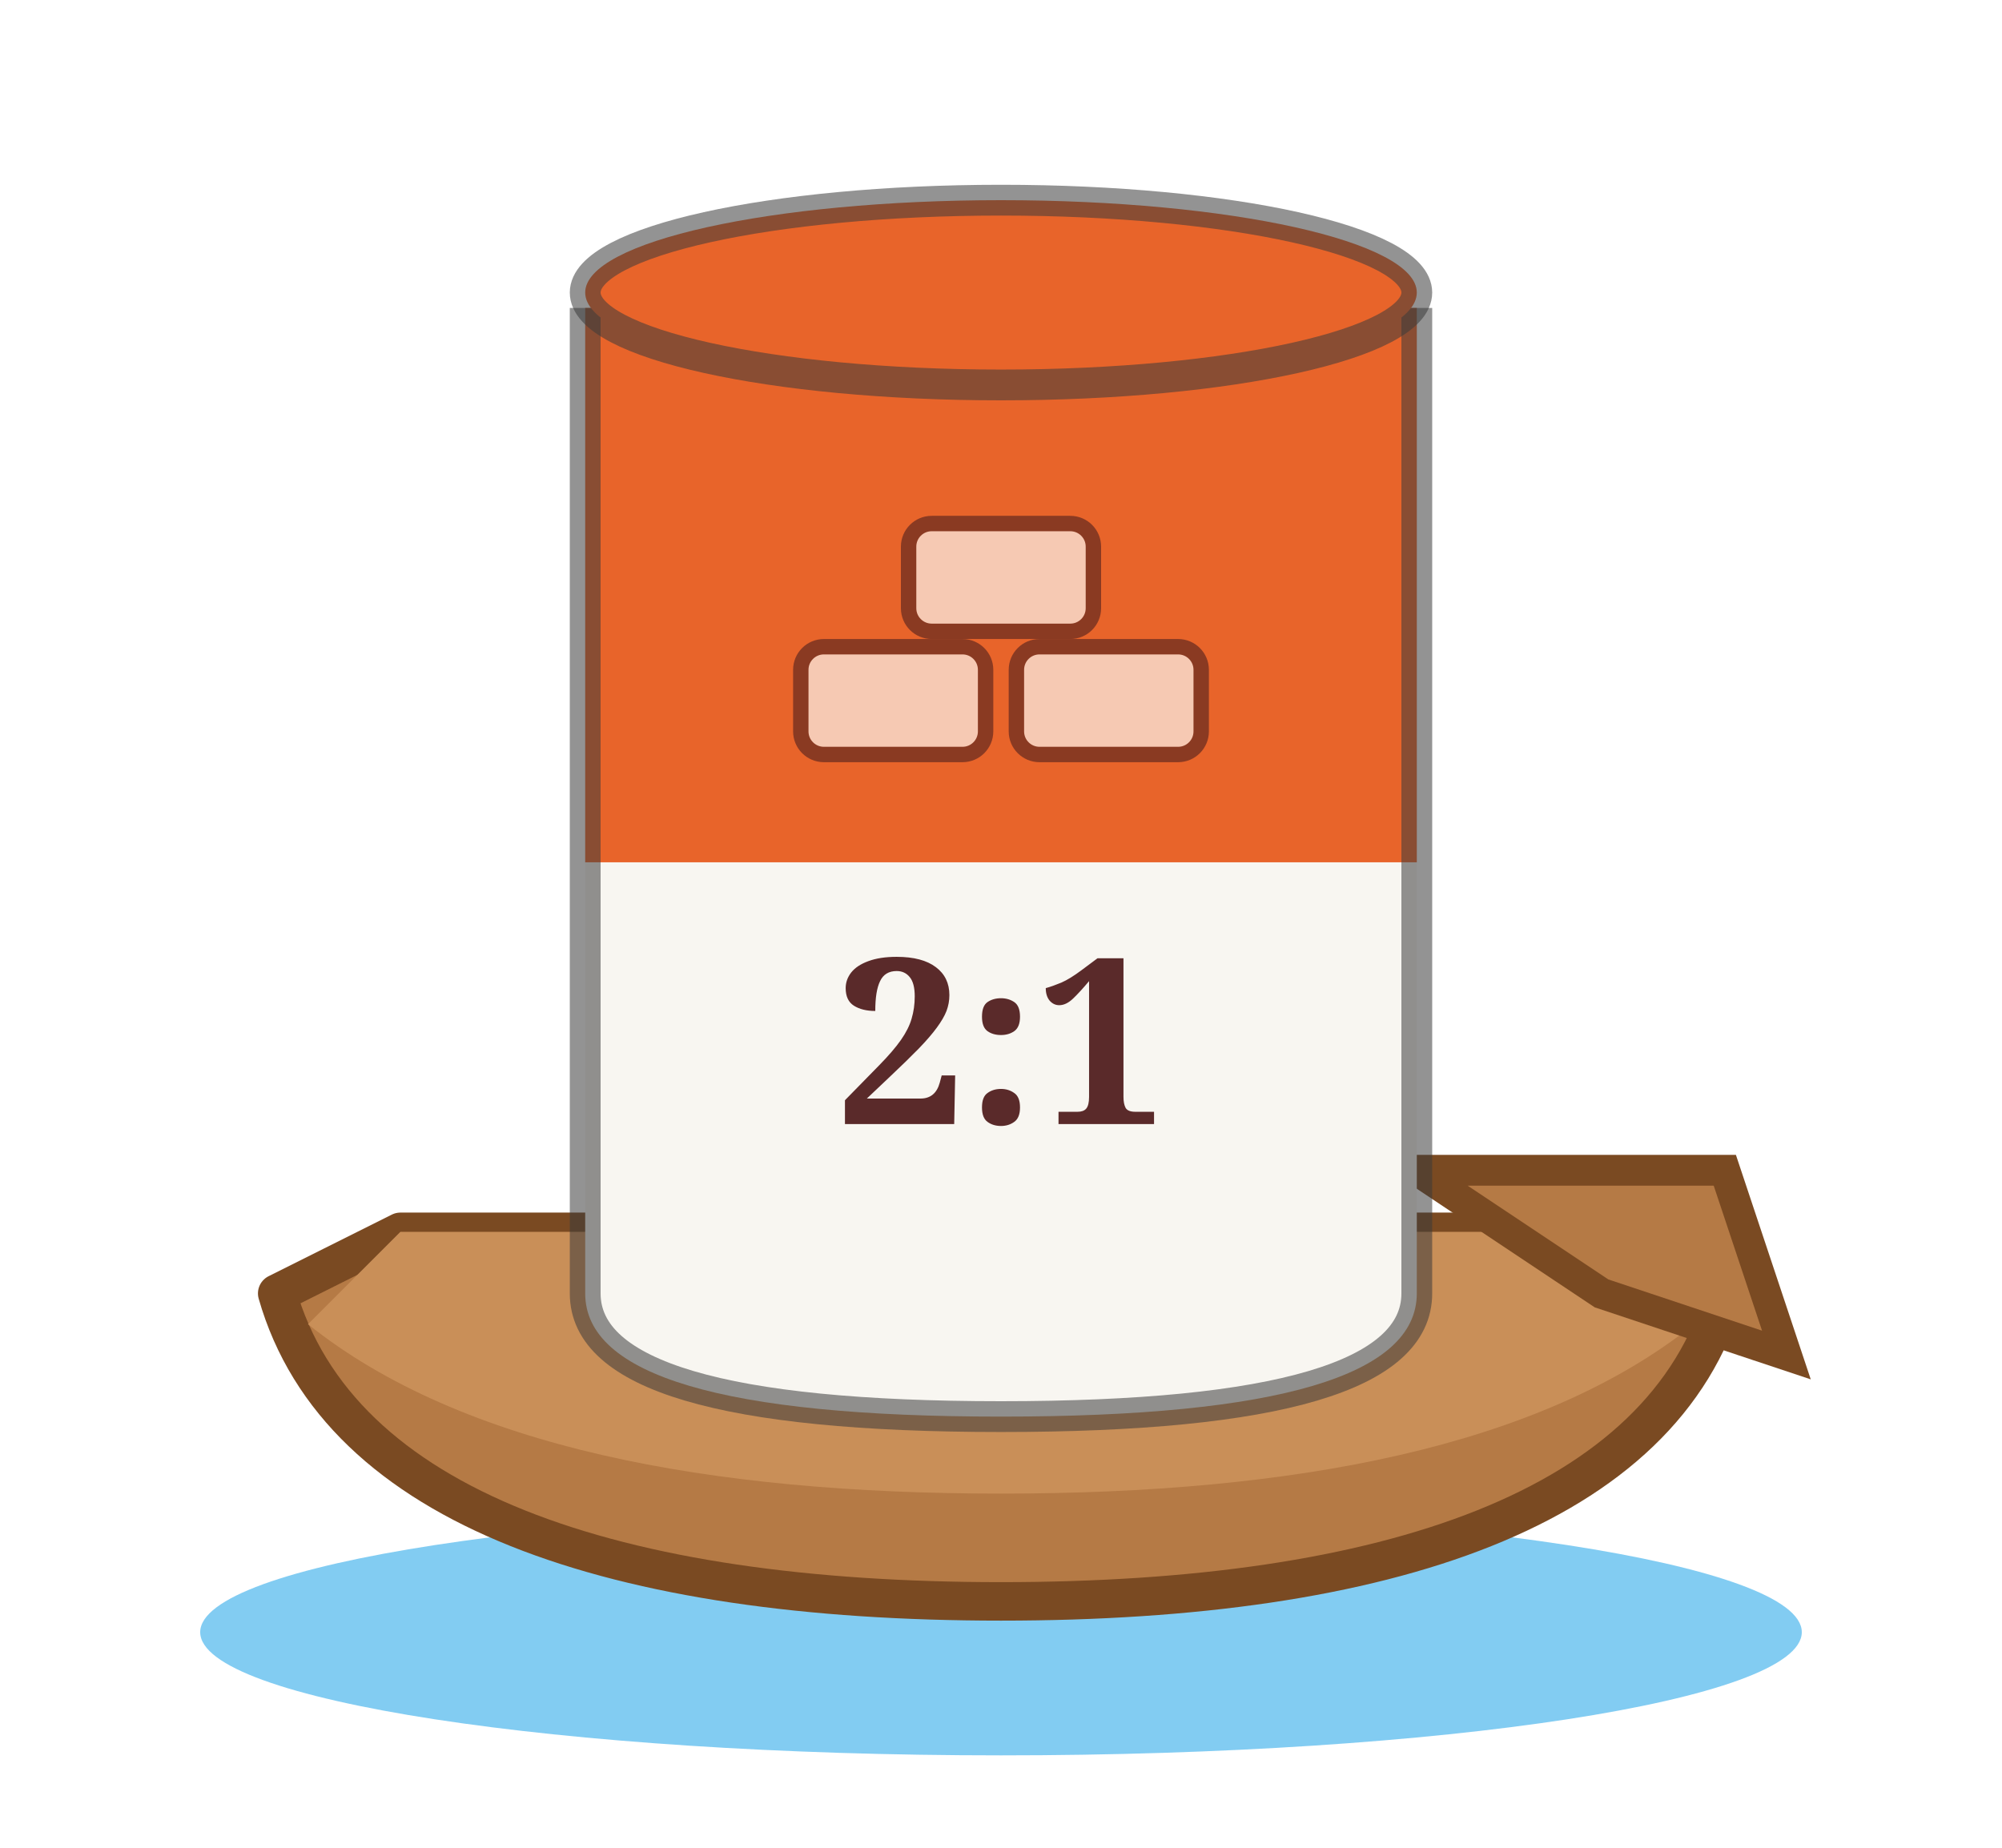
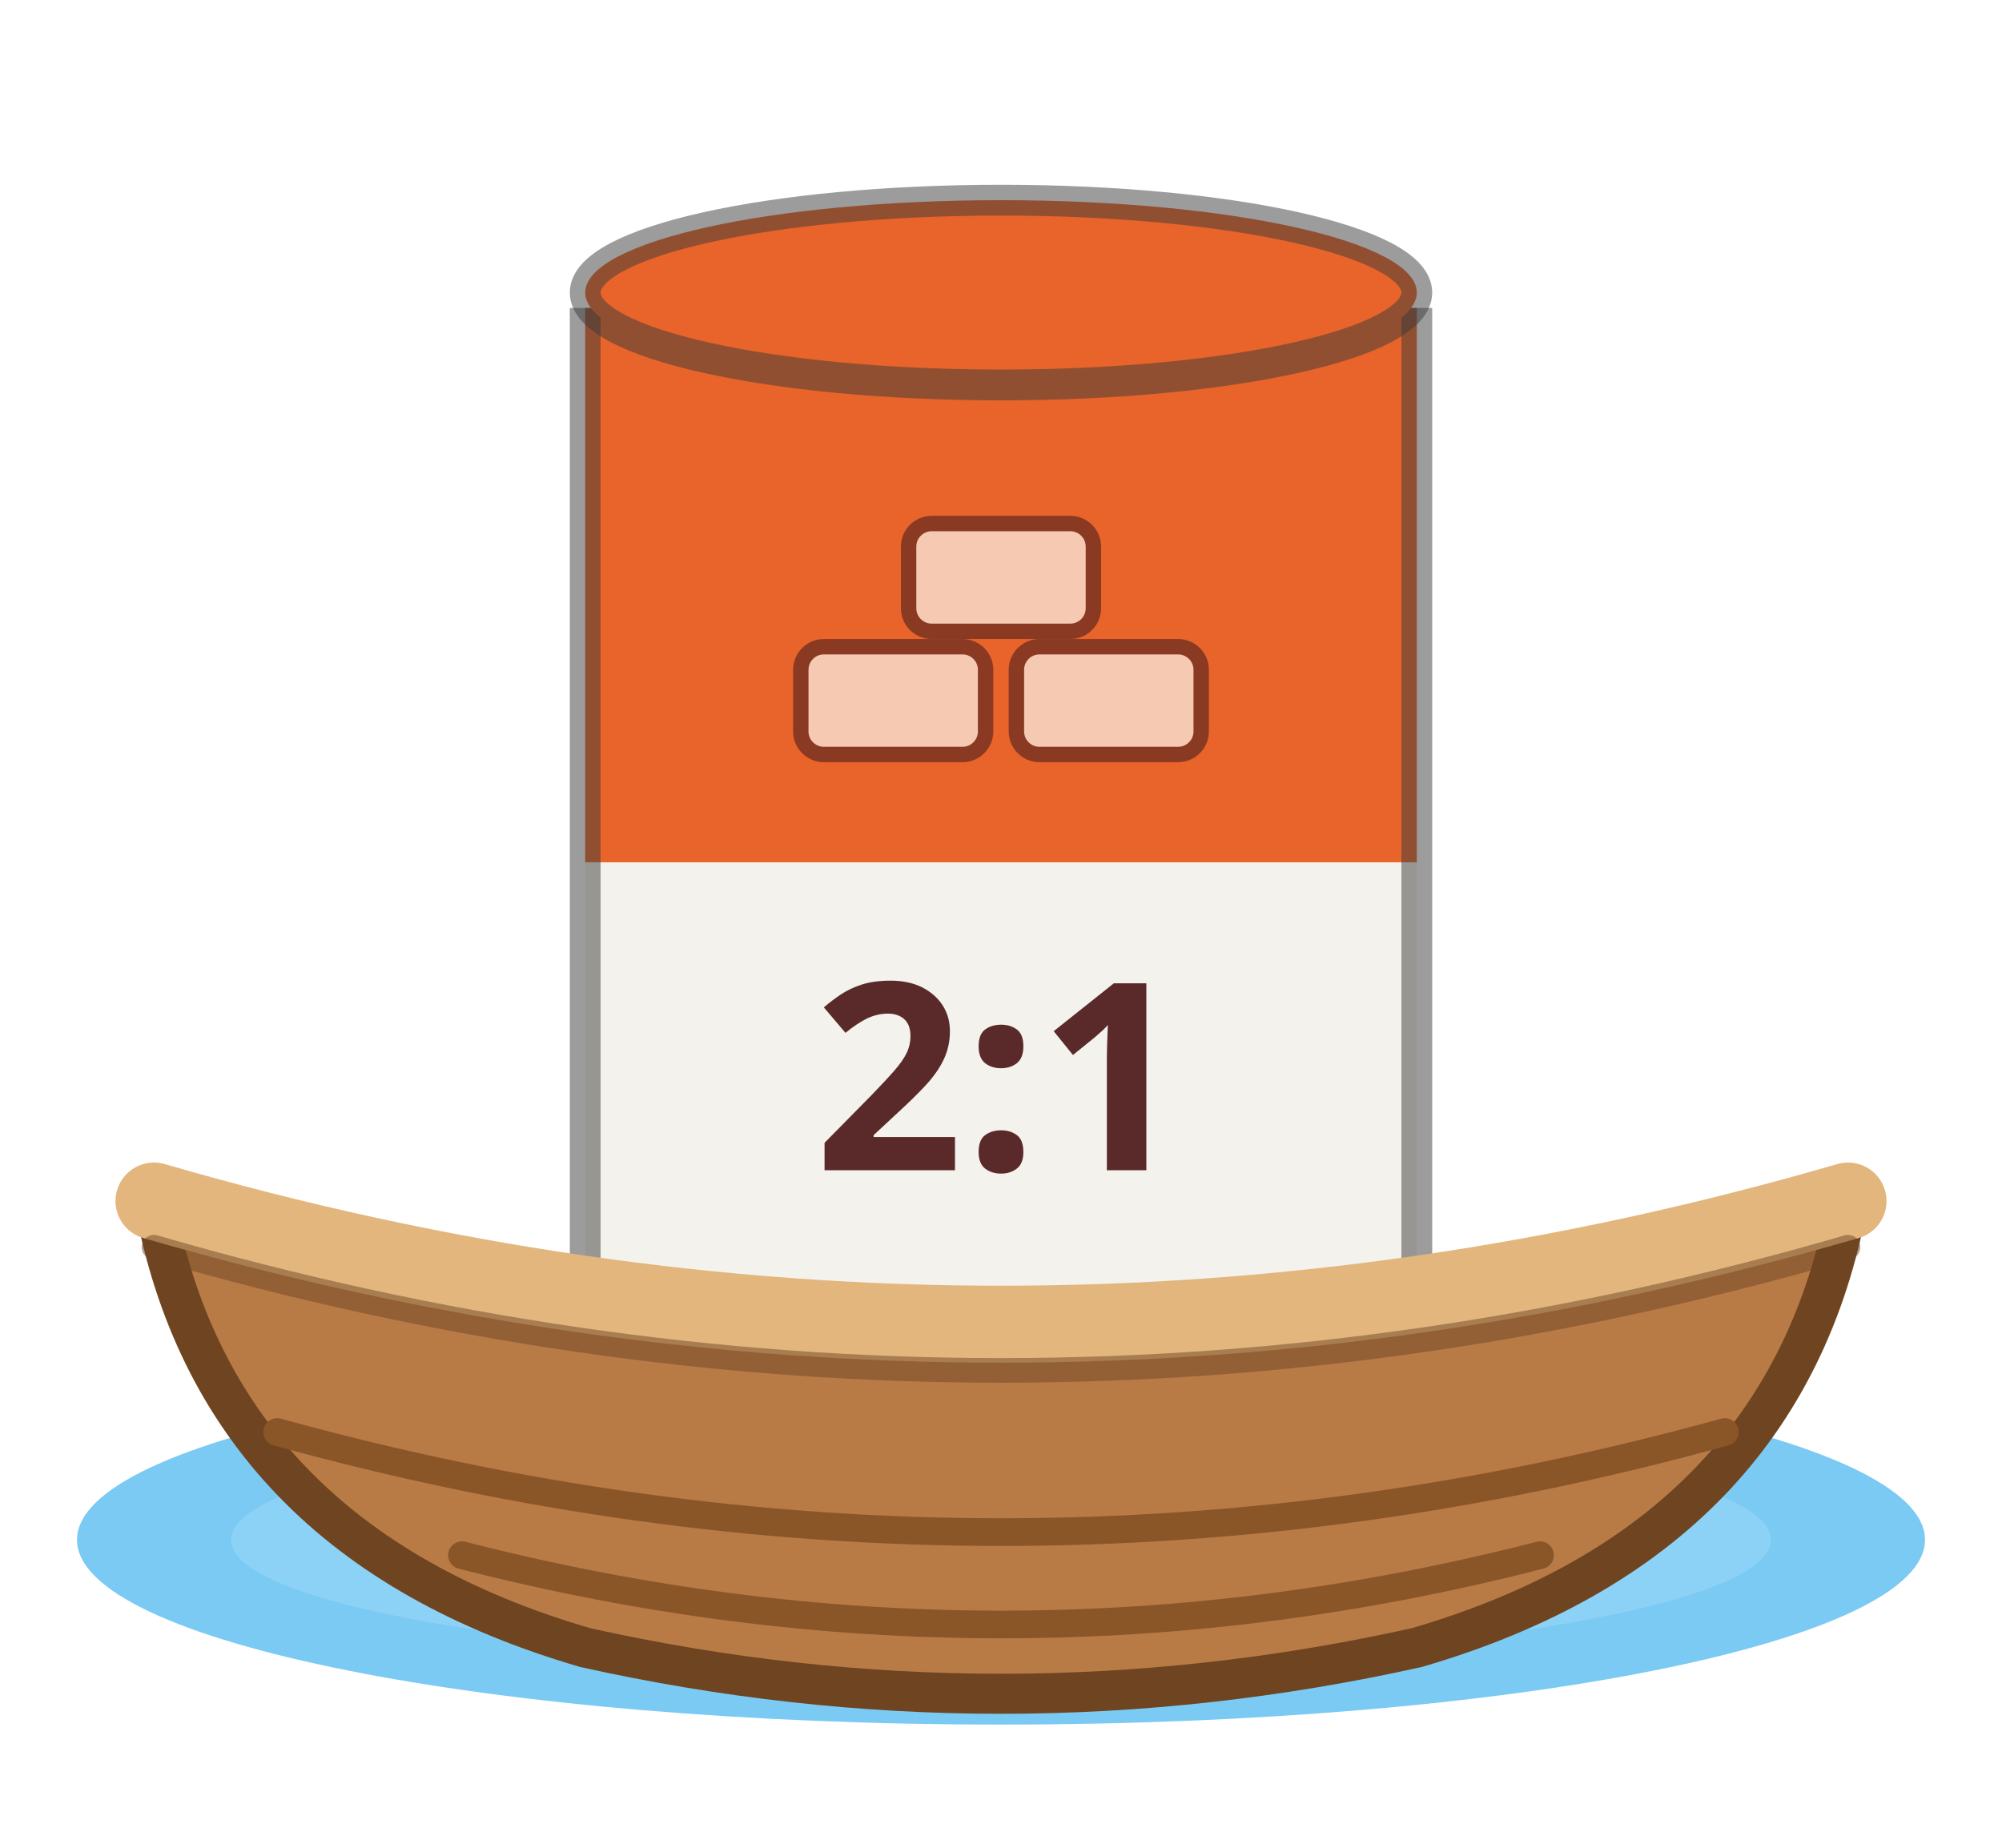
<svg xmlns="http://www.w3.org/2000/svg" viewBox="0 0 130 120" width="130" height="120">
-   <ellipse cx="65" cy="106" rx="52" ry="8" fill="#6cc3f0" opacity=".85" />
-   <path d="M18,84 C22,98 40,104 65,104 C90,104 108,98 112,84 L104,80 L26,80Z" fill="#b57a45" stroke="#7a4a22" stroke-width="2.5" stroke-linejoin="round" />
-   <path d="M26,80 L104,80 L110,86 C100,94 84,97 65,97 C46,97 30,94 20,86Z" fill="#c98f58" />
-   <path d="M92,76 L112,76 L116,88 L104,84Z" fill="#b57a45" stroke="#7a4a22" stroke-width="2" />
+   <ellipse cx="65" cy="100" rx="60" ry="12" fill="#6cc4f2" opacity=".9" />
+   <ellipse cx="65" cy="100" rx="50" ry="8" fill="#9ad8f7" opacity=".55" />
  <clipPath id="barrel">
-     <path d="M38,20 V84 Q38,92 65,92 Q92,92 92,84 V20Z" />
+     <path d="M38,20 V90 H92 V20Z" />
  </clipPath>
  <g clip-path="url(#barrel)">
-     <rect x="38" y="10" width="54" height="90" fill="#f8f6f1" />
+     <rect x="38" y="10" width="54" height="90" fill="#f4f2ec" />
    <rect x="38" y="16" width="54" height="40" fill="#e8642a" />
    <g transform="translate(65 40)" stroke="#8a3a22" stroke-width="1" fill="#f6c9b3">
      <rect x="-13" y="2" width="12" height="7" rx="1.5" />
      <rect x="1" y="2" width="12" height="7" rx="1.5" />
      <rect x="-6" y="-6" width="12" height="7" rx="1.5" />
    </g>
  </g>
-   <path d="M38,20 V84 Q38,92 65,92 Q92,92 92,84 V20" fill="none" stroke="#3a3a3a" stroke-opacity=".55" stroke-width="2" />
-   <ellipse cx="65" cy="19" rx="27" ry="6" fill="#e8642a" stroke="#3a3a3a" stroke-opacity=".55" stroke-width="2" />
-   <text x="65" y="73" text-anchor="middle" font-family="Georgia,serif" font-weight="800" font-size="15" fill="#5a2a2a">2:1</text>
+   <path d="M38,20 V90 M92,20 V90" fill="none" stroke="#3a3a3a" stroke-opacity=".5" stroke-width="2" />
+   <ellipse cx="65" cy="19" rx="27" ry="6" fill="#e8642a" stroke="#3a3a3a" stroke-opacity=".5" stroke-width="2" />
+   <text x="65" y="76" text-anchor="middle" font-family="'Arial Black',Impact,sans-serif" font-weight="900" font-size="17" fill="#5a2a2a">2:1</text>
+   <path d="M10,78 Q65,94 120,78 Q116,100 92,107 Q65,113 38,107 Q14,100 10,78Z" fill="#b97b46" stroke="#6e4421" stroke-width="2.6" stroke-linejoin="round" />
+   <path d="M18,93 Q65,106 112,93 M30,101 Q65,110 100,101" fill="none" stroke="#8a5628" stroke-width="1.8" stroke-linecap="round" />
+   <path d="M10,78 Q65,94 120,78" fill="none" stroke="#e2b67c" stroke-width="5" stroke-linecap="round" />
+   <path d="M10,78 Q65,94 120,78" fill="none" stroke="#6e4421" stroke-width="1.6" stroke-linecap="round" opacity=".5" transform="translate(0 3)" />
</svg>
